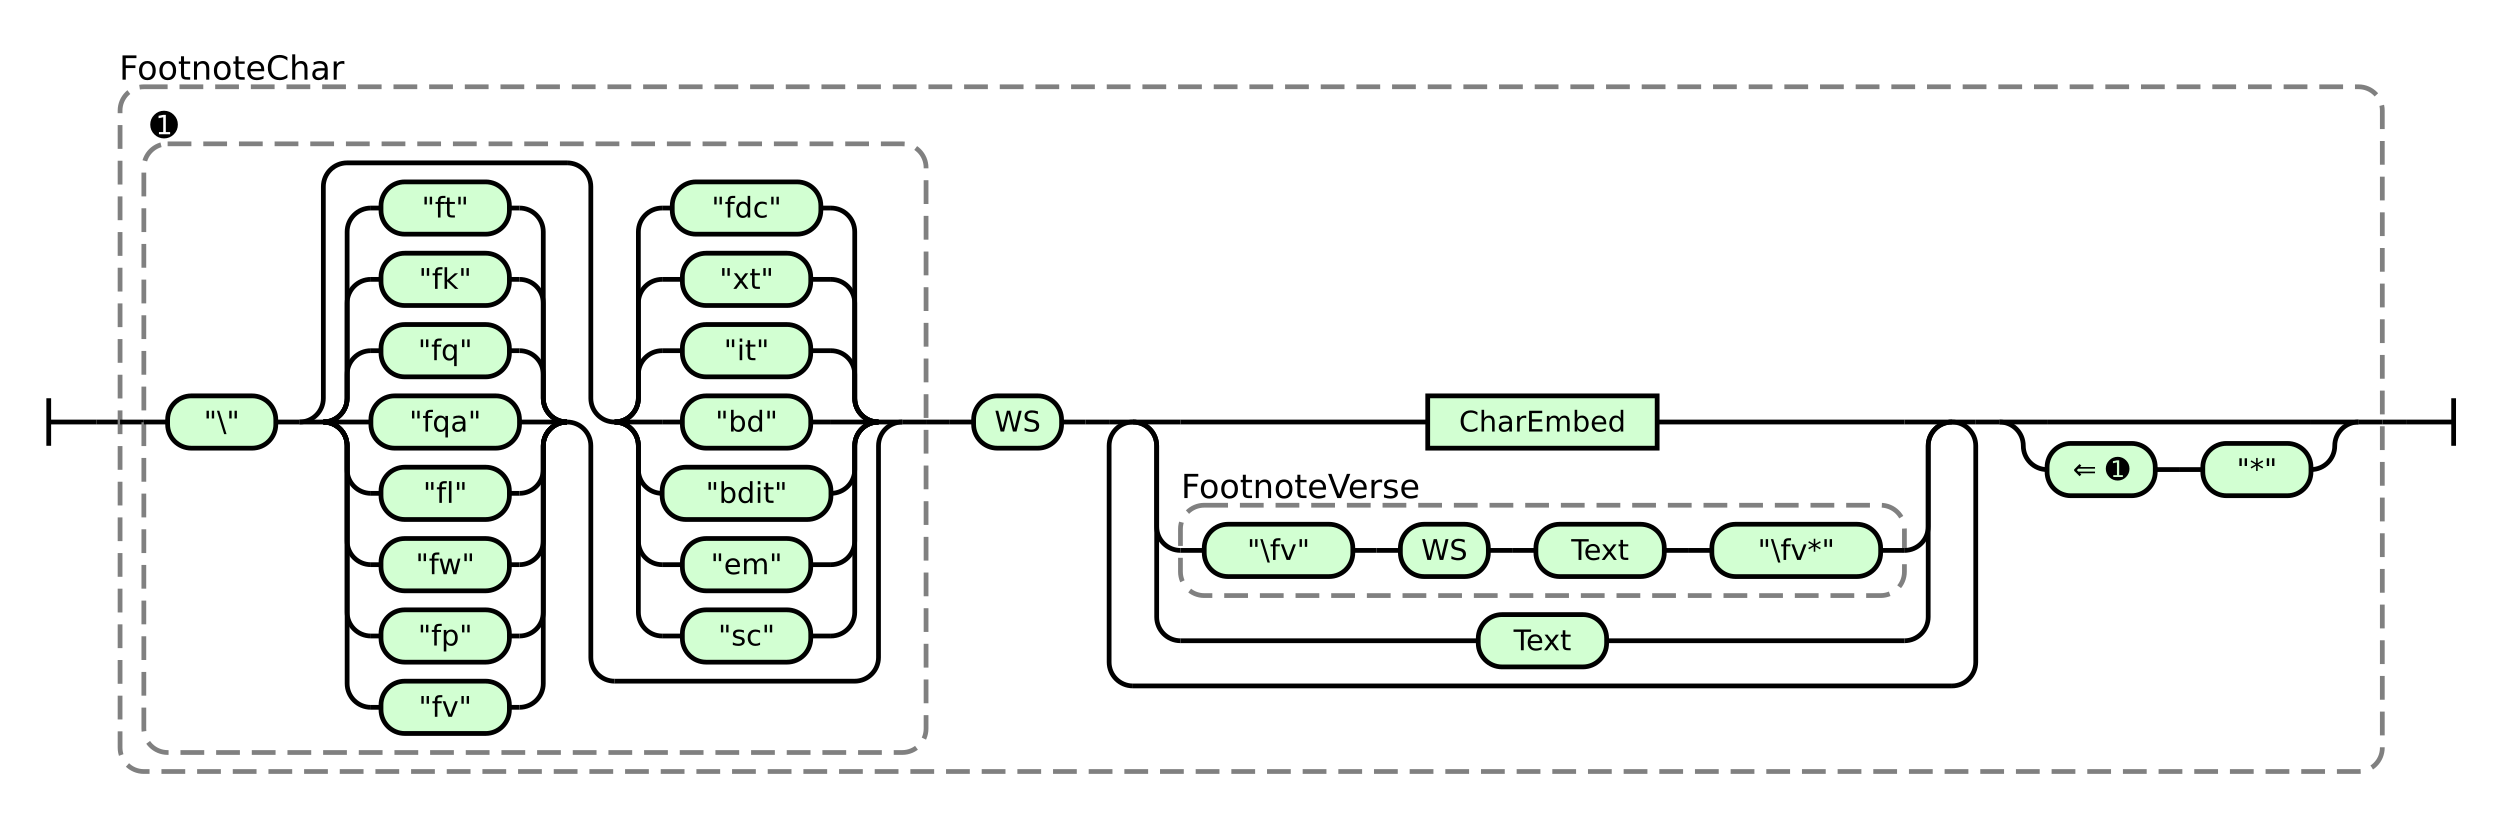
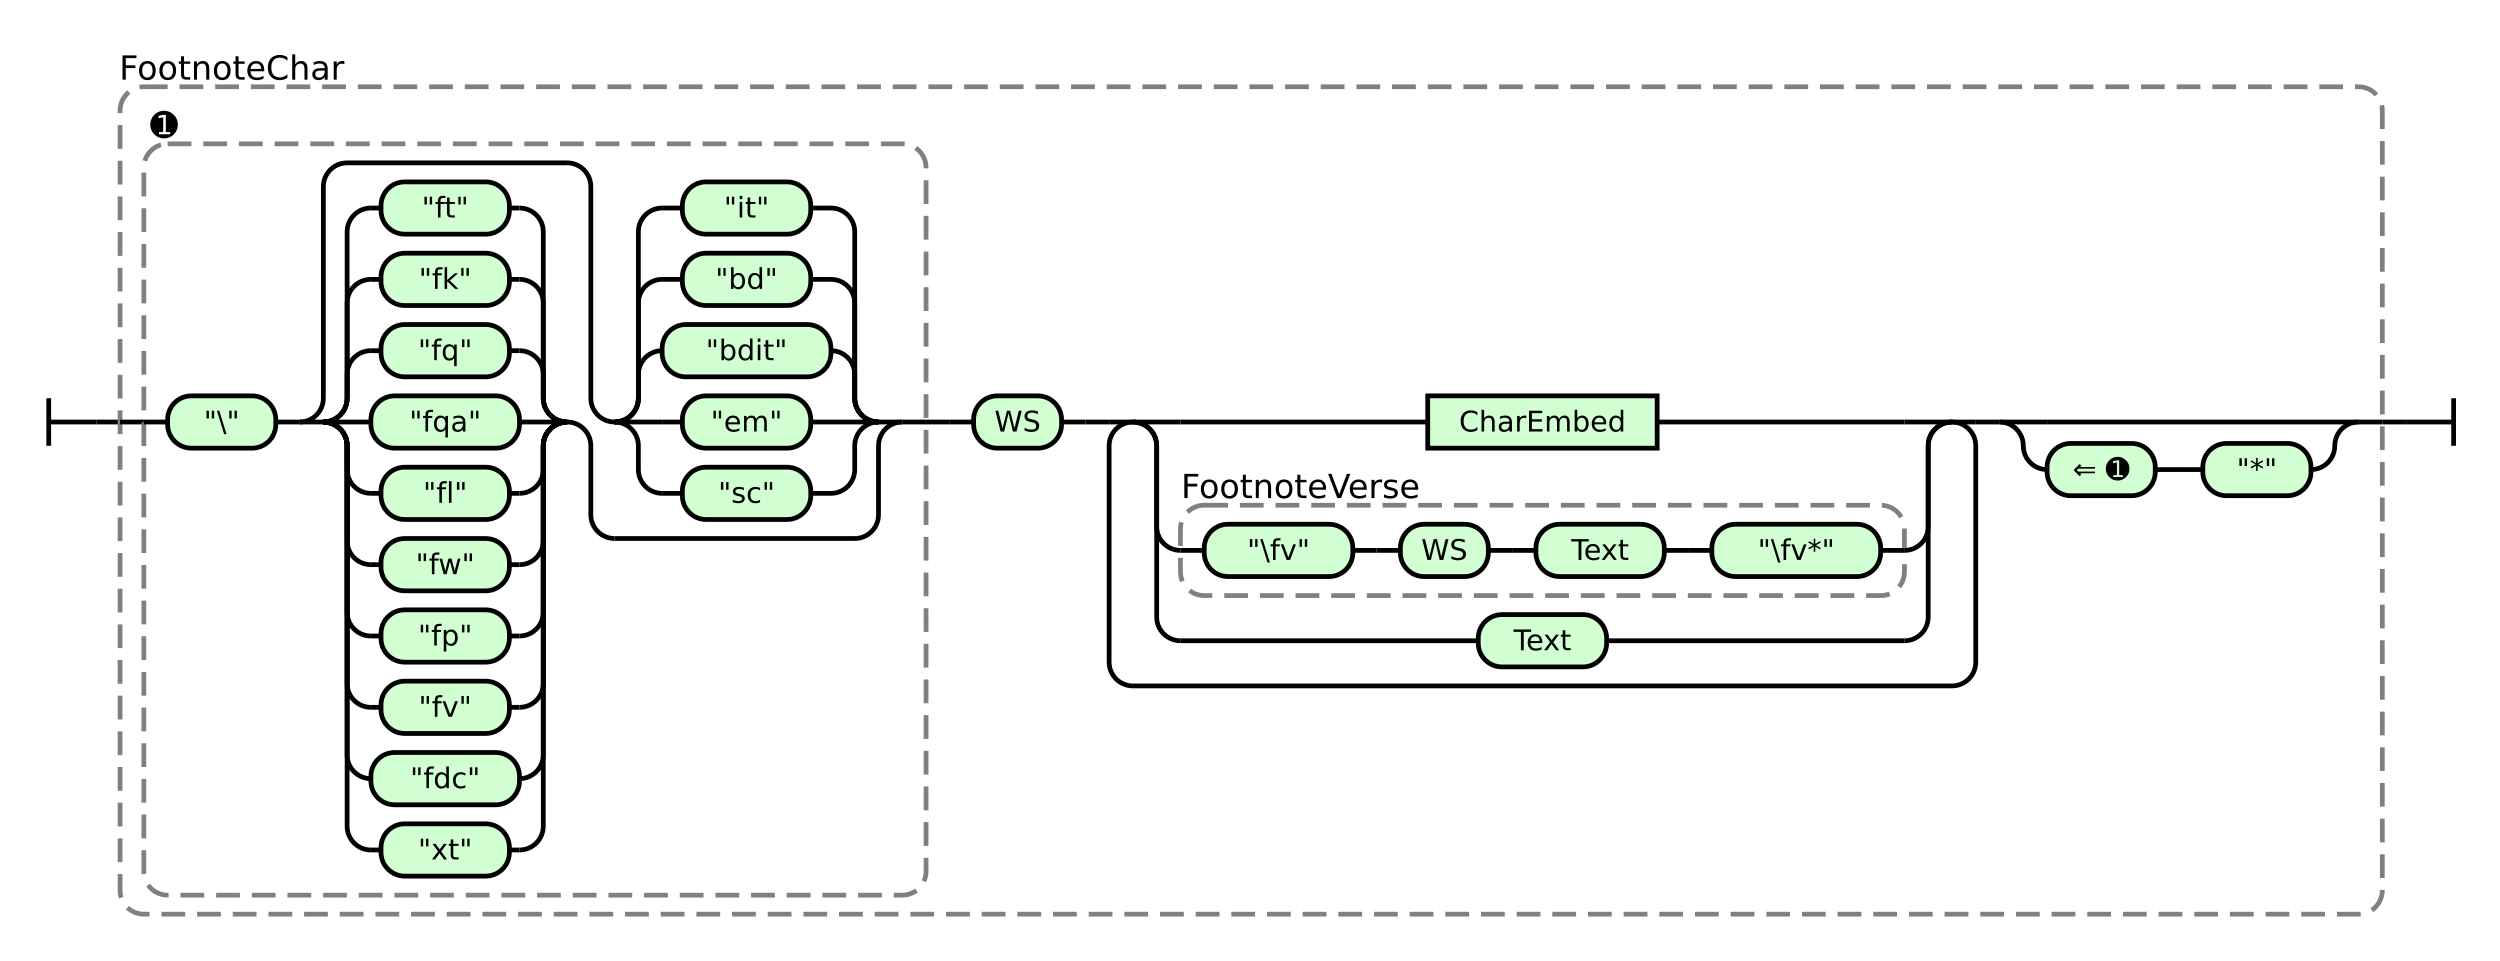
- <svg xmlns="http://www.w3.org/2000/svg" class="railroad-diagram" height="344" viewBox="0 0 1051.5 344" width="1051.5">
+ <svg xmlns="http://www.w3.org/2000/svg" class="railroad-diagram" height="404" viewBox="0 0 1051.5 404" width="1051.5">
  <g transform="translate(.5 .5)">
    <style>/*  */
    svg.railroad-diagram {
        background-color:hsl(30,20%,95%);
    }
    svg.railroad-diagram path {
        stroke-width: 2;
        stroke: black;
        fill: none;
    }
    svg.railroad-diagram text {
        font-size: 12px;
        text-anchor: middle;
        font-family: DejaVu Sans;
    }
    svg.railroad-diagram text.label {
        text-anchor:start;
    }
    svg.railroad-diagram text.comment {
        font-family: DejaVu Sans;
        font-size: 14px;
    }
    svg.railroad-diagram rect{
        stroke-width: 2;
        stroke:black;
        fill: rgb(210, 255, 210);
    }
    svg.railroad-diagram rect.group-box {
        stroke: gray;
        stroke-dasharray: 10 5;
        fill: none;
    }
    .terminal {
        font-family: DejaVu Sans;
    }

/*  */
</style>
    <g>
      <path d="M 20 167 v 20 m 0 -10 h 20" />
    </g>
    <path d="M 40 177 h 10" />
    <g>
      <path d="M 50 177 h 0.0" />
      <path d="M 1001.5 177 h 0.0" />
-       <rect class="group-box" height="288" rx="10" ry="10" width="951.5" x="50.0" y="36" />
+       <rect class="group-box" height="348" rx="10" ry="10" width="951.5" x="50.0" y="36" />
      <g>
        <path d="M 50.0 177 h 10.0" />
        <path d="M 991.5 177 h 10.0" />
        <g>
          <path d="M 60.0 177 h 0.0" />
-           <path d="M 389.0 177 h 0.0" />
-           <rect class="group-box" height="256" rx="10" ry="10" width="329.0" x="60.0" y="60" />
-           <g>
-             <path d="M 60.0 177 h 10.0" />
-             <path d="M 379.0 177 h 10.0" />
-             <g class="terminal ">
-               <path d="M 70.0 177 h 0.0" />
-               <path d="M 115.5 177 h 0.0" />
-               <rect height="22" rx="10" ry="10" width="45.5" x="70.0" y="166" />
-               <text x="92.75" y="181">"\"</text>
-             </g>
-             <path d="M 115.5 177 h 10" />
+           <path d="M 446.0 177 h 0.0" />
+           <g>
+             <path d="M 60.0 177 h 0.0" />
+             <path d="M 389.0 177 h 0.0" />
+             <rect class="group-box" height="316" rx="10" ry="10" width="329.0" x="60.0" y="60" />
            <g>
-               <path d="M 125.5 177 h 0.0" />
-               <path d="M 379.0 177 h 0.0" />
-               <path d="M 125.5 177 a 10 10 0 0 0 10 -10 v -89 a 10 10 0 0 1 10 -10 h 92.5" />
-               <path d="M 258.0 286 h 101.0 a 10 10 0 0 0 10 -10 v -89 a 10 10 0 0 1 10 -10" />
-               <path d="M 125.5 177 h 10" />
+               <path d="M 60.0 177 h 10.0" />
+               <path d="M 379.0 177 h 10.0" />
+               <g class="terminal ">
+                 <path d="M 70.0 177 h 0.0" />
+                 <path d="M 115.5 177 h 0.0" />
+                 <rect height="22" rx="10" ry="10" width="45.5" x="70.0" y="166" />
+                 <text x="92.75" y="181">"\"</text>
+               </g>
+               <path d="M 115.5 177 h 10" />
              <g>
-                 <path d="M 135.5 177 h 0.0" />
-                 <path d="M 238.0 177 h 0.0" />
-                 <path d="M 135.5 177 a 10 10 0 0 0 10 -10 v -10 a 10 10 0 0 1 10 -10" />
-                 <g class="terminal ">
-                   <path d="M 155.5 147 h 4.25" />
-                   <path d="M 213.75 147 h 4.25" />
-                   <rect height="22" rx="10" ry="10" width="54.0" x="159.75" y="136" />
-                   <text x="186.75" y="151">"fq"</text>
-                 </g>
-                 <path d="M 218.0 147 a 10 10 0 0 1 10 10 v 10 a 10 10 0 0 0 10 10" />
-                 <path d="M 135.5 177 a 10 10 0 0 0 10 -10 v -40 a 10 10 0 0 1 10 -10" />
-                 <g class="terminal ">
-                   <path d="M 155.5 117 h 4.25" />
-                   <path d="M 213.75 117 h 4.25" />
-                   <rect height="22" rx="10" ry="10" width="54.0" x="159.75" y="106" />
-                   <text x="186.75" y="121">"fk"</text>
-                 </g>
-                 <path d="M 218.0 117 a 10 10 0 0 1 10 10 v 40 a 10 10 0 0 0 10 10" />
-                 <path d="M 135.5 177 a 10 10 0 0 0 10 -10 v -70 a 10 10 0 0 1 10 -10" />
-                 <g class="terminal ">
-                   <path d="M 155.5 87 h 4.25" />
-                   <path d="M 213.75 87 h 4.25" />
-                   <rect height="22" rx="10" ry="10" width="54.0" x="159.75" y="76" />
-                   <text x="186.75" y="91">"ft"</text>
-                 </g>
-                 <path d="M 218.0 87 a 10 10 0 0 1 10 10 v 70 a 10 10 0 0 0 10 10" />
-                 <path d="M 135.5 177 h 20" />
-                 <g class="terminal ">
-                   <path d="M 155.5 177 h 0.0" />
-                   <path d="M 218.0 177 h 0.0" />
-                   <rect height="22" rx="10" ry="10" width="62.5" x="155.5" y="166" />
-                   <text x="186.75" y="181">"fqa"</text>
-                 </g>
-                 <path d="M 218.0 177 h 20" />
-                 <path d="M 135.5 177 a 10 10 0 0 1 10 10 v 10 a 10 10 0 0 0 10 10" />
-                 <g class="terminal ">
-                   <path d="M 155.5 207 h 4.25" />
-                   <path d="M 213.75 207 h 4.25" />
-                   <rect height="22" rx="10" ry="10" width="54.0" x="159.75" y="196" />
-                   <text x="186.75" y="211">"fl"</text>
-                 </g>
-                 <path d="M 218.0 207 a 10 10 0 0 0 10 -10 v -10 a 10 10 0 0 1 10 -10" />
-                 <path d="M 135.5 177 a 10 10 0 0 1 10 10 v 40 a 10 10 0 0 0 10 10" />
-                 <g class="terminal ">
-                   <path d="M 155.5 237 h 4.25" />
-                   <path d="M 213.75 237 h 4.25" />
-                   <rect height="22" rx="10" ry="10" width="54.0" x="159.75" y="226" />
-                   <text x="186.75" y="241">"fw"</text>
-                 </g>
-                 <path d="M 218.0 237 a 10 10 0 0 0 10 -10 v -40 a 10 10 0 0 1 10 -10" />
-                 <path d="M 135.5 177 a 10 10 0 0 1 10 10 v 70 a 10 10 0 0 0 10 10" />
-                 <g class="terminal ">
-                   <path d="M 155.5 267 h 4.25" />
-                   <path d="M 213.75 267 h 4.25" />
-                   <rect height="22" rx="10" ry="10" width="54.0" x="159.75" y="256" />
-                   <text x="186.75" y="271">"fp"</text>
-                 </g>
-                 <path d="M 218.0 267 a 10 10 0 0 0 10 -10 v -70 a 10 10 0 0 1 10 -10" />
-                 <path d="M 135.5 177 a 10 10 0 0 1 10 10 v 100 a 10 10 0 0 0 10 10" />
-                 <g class="terminal ">
-                   <path d="M 155.5 297 h 4.25" />
-                   <path d="M 213.75 297 h 4.25" />
-                   <rect height="22" rx="10" ry="10" width="54.0" x="159.75" y="286" />
-                   <text x="186.75" y="301">"fv"</text>
-                 </g>
-                 <path d="M 218.0 297 a 10 10 0 0 0 10 -10 v -100 a 10 10 0 0 1 10 -10" />
+                 <path d="M 125.5 177 h 0.0" />
+                 <path d="M 379.0 177 h 0.0" />
+                 <path d="M 125.5 177 a 10 10 0 0 0 10 -10 v -89 a 10 10 0 0 1 10 -10 h 92.5" />
+                 <path d="M 258.0 226 h 101.0 a 10 10 0 0 0 10 -10 v -29 a 10 10 0 0 1 10 -10" />
+                 <path d="M 125.5 177 h 10" />
+                 <g>
+                   <path d="M 135.5 177 h 0.0" />
+                   <path d="M 238.0 177 h 0.0" />
+                   <path d="M 135.5 177 a 10 10 0 0 0 10 -10 v -10 a 10 10 0 0 1 10 -10" />
+                   <g class="terminal ">
+                     <path d="M 155.5 147 h 4.25" />
+                     <path d="M 213.75 147 h 4.25" />
+                     <rect height="22" rx="10" ry="10" width="54.0" x="159.75" y="136" />
+                     <text x="186.75" y="151">"fq"</text>
+                   </g>
+                   <path d="M 218.0 147 a 10 10 0 0 1 10 10 v 10 a 10 10 0 0 0 10 10" />
+                   <path d="M 135.5 177 a 10 10 0 0 0 10 -10 v -40 a 10 10 0 0 1 10 -10" />
+                   <g class="terminal ">
+                     <path d="M 155.5 117 h 4.25" />
+                     <path d="M 213.75 117 h 4.25" />
+                     <rect height="22" rx="10" ry="10" width="54.0" x="159.75" y="106" />
+                     <text x="186.75" y="121">"fk"</text>
+                   </g>
+                   <path d="M 218.0 117 a 10 10 0 0 1 10 10 v 40 a 10 10 0 0 0 10 10" />
+                   <path d="M 135.5 177 a 10 10 0 0 0 10 -10 v -70 a 10 10 0 0 1 10 -10" />
+                   <g class="terminal ">
+                     <path d="M 155.5 87 h 4.25" />
+                     <path d="M 213.75 87 h 4.25" />
+                     <rect height="22" rx="10" ry="10" width="54.0" x="159.75" y="76" />
+                     <text x="186.75" y="91">"ft"</text>
+                   </g>
+                   <path d="M 218.0 87 a 10 10 0 0 1 10 10 v 70 a 10 10 0 0 0 10 10" />
+                   <path d="M 135.5 177 h 20" />
+                   <g class="terminal ">
+                     <path d="M 155.5 177 h 0.0" />
+                     <path d="M 218.0 177 h 0.0" />
+                     <rect height="22" rx="10" ry="10" width="62.5" x="155.5" y="166" />
+                     <text x="186.75" y="181">"fqa"</text>
+                   </g>
+                   <path d="M 218.0 177 h 20" />
+                   <path d="M 135.5 177 a 10 10 0 0 1 10 10 v 10 a 10 10 0 0 0 10 10" />
+                   <g class="terminal ">
+                     <path d="M 155.5 207 h 4.25" />
+                     <path d="M 213.75 207 h 4.25" />
+                     <rect height="22" rx="10" ry="10" width="54.0" x="159.75" y="196" />
+                     <text x="186.75" y="211">"fl"</text>
+                   </g>
+                   <path d="M 218.0 207 a 10 10 0 0 0 10 -10 v -10 a 10 10 0 0 1 10 -10" />
+                   <path d="M 135.5 177 a 10 10 0 0 1 10 10 v 40 a 10 10 0 0 0 10 10" />
+                   <g class="terminal ">
+                     <path d="M 155.5 237 h 4.25" />
+                     <path d="M 213.75 237 h 4.25" />
+                     <rect height="22" rx="10" ry="10" width="54.0" x="159.75" y="226" />
+                     <text x="186.75" y="241">"fw"</text>
+                   </g>
+                   <path d="M 218.0 237 a 10 10 0 0 0 10 -10 v -40 a 10 10 0 0 1 10 -10" />
+                   <path d="M 135.5 177 a 10 10 0 0 1 10 10 v 70 a 10 10 0 0 0 10 10" />
+                   <g class="terminal ">
+                     <path d="M 155.5 267 h 4.25" />
+                     <path d="M 213.75 267 h 4.25" />
+                     <rect height="22" rx="10" ry="10" width="54.0" x="159.75" y="256" />
+                     <text x="186.75" y="271">"fp"</text>
+                   </g>
+                   <path d="M 218.0 267 a 10 10 0 0 0 10 -10 v -70 a 10 10 0 0 1 10 -10" />
+                   <path d="M 135.5 177 a 10 10 0 0 1 10 10 v 100 a 10 10 0 0 0 10 10" />
+                   <g class="terminal ">
+                     <path d="M 155.5 297 h 4.25" />
+                     <path d="M 213.75 297 h 4.25" />
+                     <rect height="22" rx="10" ry="10" width="54.0" x="159.75" y="286" />
+                     <text x="186.75" y="301">"fv"</text>
+                   </g>
+                   <path d="M 218.0 297 a 10 10 0 0 0 10 -10 v -100 a 10 10 0 0 1 10 -10" />
+                   <path d="M 135.5 177 a 10 10 0 0 1 10 10 v 130 a 10 10 0 0 0 10 10" />
+                   <g class="terminal ">
+                     <path d="M 155.5 327 h 0.0" />
+                     <path d="M 218.0 327 h 0.0" />
+                     <rect height="22" rx="10" ry="10" width="62.5" x="155.5" y="316" />
+                     <text x="186.75" y="331">"fdc"</text>
+                   </g>
+                   <path d="M 218.0 327 a 10 10 0 0 0 10 -10 v -130 a 10 10 0 0 1 10 -10" />
+                   <path d="M 135.5 177 a 10 10 0 0 1 10 10 v 160 a 10 10 0 0 0 10 10" />
+                   <g class="terminal ">
+                     <path d="M 155.5 357 h 4.25" />
+                     <path d="M 213.75 357 h 4.25" />
+                     <rect height="22" rx="10" ry="10" width="54.0" x="159.75" y="346" />
+                     <text x="186.75" y="361">"xt"</text>
+                   </g>
+                   <path d="M 218.0 357 a 10 10 0 0 0 10 -10 v -160 a 10 10 0 0 1 10 -10" />
+                 </g>
+                 <path d="M 238.0 177 a 10 10 0 0 1 10 10 v 29 a 10 10 0 0 0 10 10" />
+                 <path d="M 238.0 68 a 10 10 0 0 1 10 10 v 89 a 10 10 0 0 0 10 10" />
+                 <g>
+                   <path d="M 258.0 177 h 0.0" />
+                   <path d="M 369.0 177 h 0.0" />
+                   <path d="M 258.0 177 a 10 10 0 0 0 10 -10 v -10 a 10 10 0 0 1 10 -10" />
+                   <g class="terminal ">
+                     <path d="M 278.0 147 h 0.0" />
+                     <path d="M 349.0 147 h 0.0" />
+                     <rect height="22" rx="10" ry="10" width="71.0" x="278.0" y="136" />
+                     <text x="313.5" y="151">"bdit"</text>
+                   </g>
+                   <path d="M 349.0 147 a 10 10 0 0 1 10 10 v 10 a 10 10 0 0 0 10 10" />
+                   <path d="M 258.0 177 a 10 10 0 0 0 10 -10 v -40 a 10 10 0 0 1 10 -10" />
+                   <g class="terminal ">
+                     <path d="M 278.0 117 h 8.5" />
+                     <path d="M 340.5 117 h 8.5" />
+                     <rect height="22" rx="10" ry="10" width="54.0" x="286.5" y="106" />
+                     <text x="313.5" y="121">"bd"</text>
+                   </g>
+                   <path d="M 349.0 117 a 10 10 0 0 1 10 10 v 40 a 10 10 0 0 0 10 10" />
+                   <path d="M 258.0 177 a 10 10 0 0 0 10 -10 v -70 a 10 10 0 0 1 10 -10" />
+                   <g class="terminal ">
+                     <path d="M 278.0 87 h 8.5" />
+                     <path d="M 340.5 87 h 8.5" />
+                     <rect height="22" rx="10" ry="10" width="54.0" x="286.5" y="76" />
+                     <text x="313.5" y="91">"it"</text>
+                   </g>
+                   <path d="M 349.0 87 a 10 10 0 0 1 10 10 v 70 a 10 10 0 0 0 10 10" />
+                   <path d="M 258.0 177 h 20" />
+                   <g class="terminal ">
+                     <path d="M 278.0 177 h 8.5" />
+                     <path d="M 340.5 177 h 8.5" />
+                     <rect height="22" rx="10" ry="10" width="54.0" x="286.5" y="166" />
+                     <text x="313.5" y="181">"em"</text>
+                   </g>
+                   <path d="M 349.0 177 h 20" />
+                   <path d="M 258.0 177 a 10 10 0 0 1 10 10 v 10 a 10 10 0 0 0 10 10" />
+                   <g class="terminal ">
+                     <path d="M 278.0 207 h 8.5" />
+                     <path d="M 340.5 207 h 8.5" />
+                     <rect height="22" rx="10" ry="10" width="54.0" x="286.5" y="196" />
+                     <text x="313.5" y="211">"sc"</text>
+                   </g>
+                   <path d="M 349.0 207 a 10 10 0 0 0 10 -10 v -10 a 10 10 0 0 1 10 -10" />
+                 </g>
+                 <path d="M 369.0 177 h 10" />
              </g>
-               <path d="M 238.0 177 a 10 10 0 0 1 10 10 v 89 a 10 10 0 0 0 10 10" />
-               <path d="M 238.0 68 a 10 10 0 0 1 10 10 v 89 a 10 10 0 0 0 10 10" />
-               <g>
-                 <path d="M 258.0 177 h 0.0" />
-                 <path d="M 369.0 177 h 0.0" />
-                 <path d="M 258.0 177 a 10 10 0 0 0 10 -10 v -10 a 10 10 0 0 1 10 -10" />
-                 <g class="terminal ">
-                   <path d="M 278.0 147 h 8.5" />
-                   <path d="M 340.5 147 h 8.5" />
-                   <rect height="22" rx="10" ry="10" width="54.0" x="286.5" y="136" />
-                   <text x="313.5" y="151">"it"</text>
-                 </g>
-                 <path d="M 349.0 147 a 10 10 0 0 1 10 10 v 10 a 10 10 0 0 0 10 10" />
-                 <path d="M 258.0 177 a 10 10 0 0 0 10 -10 v -40 a 10 10 0 0 1 10 -10" />
-                 <g class="terminal ">
-                   <path d="M 278.0 117 h 8.5" />
-                   <path d="M 340.5 117 h 8.5" />
-                   <rect height="22" rx="10" ry="10" width="54.0" x="286.5" y="106" />
-                   <text x="313.5" y="121">"xt"</text>
-                 </g>
-                 <path d="M 349.0 117 a 10 10 0 0 1 10 10 v 40 a 10 10 0 0 0 10 10" />
-                 <path d="M 258.0 177 a 10 10 0 0 0 10 -10 v -70 a 10 10 0 0 1 10 -10" />
-                 <g class="terminal ">
-                   <path d="M 278.0 87 h 4.25" />
-                   <path d="M 344.75 87 h 4.25" />
-                   <rect height="22" rx="10" ry="10" width="62.5" x="282.25" y="76" />
-                   <text x="313.5" y="91">"fdc"</text>
-                 </g>
-                 <path d="M 349.0 87 a 10 10 0 0 1 10 10 v 70 a 10 10 0 0 0 10 10" />
-                 <path d="M 258.0 177 h 20" />
-                 <g class="terminal ">
-                   <path d="M 278.0 177 h 8.5" />
-                   <path d="M 340.5 177 h 8.5" />
-                   <rect height="22" rx="10" ry="10" width="54.0" x="286.5" y="166" />
-                   <text x="313.5" y="181">"bd"</text>
-                 </g>
-                 <path d="M 349.0 177 h 20" />
-                 <path d="M 258.0 177 a 10 10 0 0 1 10 10 v 10 a 10 10 0 0 0 10 10" />
-                 <g class="terminal ">
-                   <path d="M 278.0 207 h 0.0" />
-                   <path d="M 349.0 207 h 0.0" />
-                   <rect height="22" rx="10" ry="10" width="71.0" x="278.0" y="196" />
-                   <text x="313.5" y="211">"bdit"</text>
-                 </g>
-                 <path d="M 349.0 207 a 10 10 0 0 0 10 -10 v -10 a 10 10 0 0 1 10 -10" />
-                 <path d="M 258.0 177 a 10 10 0 0 1 10 10 v 40 a 10 10 0 0 0 10 10" />
-                 <g class="terminal ">
-                   <path d="M 278.0 237 h 8.5" />
-                   <path d="M 340.5 237 h 8.5" />
-                   <rect height="22" rx="10" ry="10" width="54.0" x="286.5" y="226" />
-                   <text x="313.5" y="241">"em"</text>
-                 </g>
-                 <path d="M 349.0 237 a 10 10 0 0 0 10 -10 v -40 a 10 10 0 0 1 10 -10" />
-                 <path d="M 258.0 177 a 10 10 0 0 1 10 10 v 70 a 10 10 0 0 0 10 10" />
-                 <g class="terminal ">
-                   <path d="M 278.0 267 h 8.5" />
-                   <path d="M 340.5 267 h 8.5" />
-                   <rect height="22" rx="10" ry="10" width="54.0" x="286.5" y="256" />
-                   <text x="313.5" y="271">"sc"</text>
-                 </g>
-                 <path d="M 349.0 267 a 10 10 0 0 0 10 -10 v -70 a 10 10 0 0 1 10 -10" />
-               </g>
-               <path d="M 369.0 177 h 10" />
-             </g>
-           </g>
-           <g class="non-terminal ">
-             <path d="M 60.0 52 h 0.0" />
-             <path d="M 77.0 52 h 0.0" />
-             <text class="comment" x="68.5" y="57">➊</text>
-           </g>
-         </g>
-         <path d="M 389.0 177 h 10" />
-         <path d="M 399.0 177 h 10" />
-         <g class="terminal ">
-           <path d="M 409.0 177 h 0.0" />
-           <path d="M 446.0 177 h 0.0" />
-           <rect height="22" rx="10" ry="10" width="37.0" x="409.0" y="166" />
-           <text x="427.5" y="181">WS</text>
+             </g>
+             <g class="non-terminal ">
+               <path d="M 60.0 52 h 0.0" />
+               <path d="M 77.0 52 h 0.0" />
+               <text class="comment" x="68.5" y="57">➊</text>
+             </g>
+           </g>
+           <path d="M 389.0 177 h 10" />
+           <path d="M 399.0 177 h 10" />
+           <g class="terminal ">
+             <path d="M 409.0 177 h 0.0" />
+             <path d="M 446.0 177 h 0.0" />
+             <rect height="22" rx="10" ry="10" width="37.0" x="409.0" y="166" />
+             <text x="427.5" y="181">WS</text>
+           </g>
        </g>
        <path d="M 446.0 177 h 10" />
        <path d="M 456.0 177 h 10" />
        <g>
          <path d="M 466.0 177 h 0.0" />
          <path d="M 830.5 177 h 0.0" />
          <path d="M 466.0 177 h 10" />
          <g>
            <path d="M 476.0 177 h 0.0" />
            <path d="M 820.5 177 h 0.0" />
            <path d="M 476.0 177 h 20" />
            <g class="non-terminal ">
              <path d="M 496.0 177 h 104.0" />
              <path d="M 696.5 177 h 104.0" />
              <rect height="22" width="96.5" x="600.0" y="166" />
              <text x="648.25" y="181">CharEmbed</text>
            </g>
            <path d="M 800.5 177 h 20" />
            <path d="M 476.0 177 a 10 10 0 0 1 10 10 v 34 a 10 10 0 0 0 10 10" />
            <g>
              <path d="M 496.0 231 h 0.0" />
              <path d="M 800.5 231 h 0.0" />
              <rect class="group-box" height="38" rx="10" ry="10" width="304.5" x="496.0" y="212" />
              <g>
                <path d="M 496.0 231 h 10.0" />
                <path d="M 790.5 231 h 10.0" />
-                 <g class="terminal ">
+                 <g>
                  <path d="M 506.0 231 h 0.0" />
-                   <path d="M 568.5 231 h 0.0" />
-                   <rect height="22" rx="10" ry="10" width="62.5" x="506.0" y="220" />
-                   <text x="537.25" y="235">"\fv"</text>
-                 </g>
-                 <path d="M 568.5 231 h 10" />
-                 <path d="M 578.5 231 h 10" />
-                 <g class="terminal ">
-                   <path d="M 588.5 231 h 0.0" />
                  <path d="M 625.5 231 h 0.0" />
-                   <rect height="22" rx="10" ry="10" width="37.0" x="588.5" y="220" />
-                   <text x="607.0" y="235">WS</text>
+                   <g class="terminal ">
+                     <path d="M 506.0 231 h 0.0" />
+                     <path d="M 568.5 231 h 0.0" />
+                     <rect height="22" rx="10" ry="10" width="62.5" x="506.0" y="220" />
+                     <text x="537.25" y="235">"\fv"</text>
+                   </g>
+                   <path d="M 568.5 231 h 10" />
+                   <path d="M 578.5 231 h 10" />
+                   <g class="terminal ">
+                     <path d="M 588.5 231 h 0.0" />
+                     <path d="M 625.5 231 h 0.0" />
+                     <rect height="22" rx="10" ry="10" width="37.0" x="588.5" y="220" />
+                     <text x="607.0" y="235">WS</text>
+                   </g>
                </g>
                <path d="M 625.5 231 h 10" />
                <path d="M 635.5 231 h 10" />
                <g class="terminal ">
                  <path d="M 645.5 231 h 0.0" />
                  <path d="M 699.5 231 h 0.0" />
                  <rect height="22" rx="10" ry="10" width="54.0" x="645.5" y="220" />
                  <text x="672.5" y="235">Text</text>
                </g>
                <path d="M 699.5 231 h 10" />
                <path d="M 709.5 231 h 10" />
                <g class="terminal ">
                  <path d="M 719.5 231 h 0.0" />
                  <path d="M 790.5 231 h 0.0" />
                  <rect height="22" rx="10" ry="10" width="71.0" x="719.5" y="220" />
                  <text x="755.0" y="235">"\fv*"</text>
                </g>
              </g>
              <g class="non-terminal ">
                <path d="M 496.0 204 h 0.0" />
                <path d="M 597.0 204 h 0.0" />
                <text class="comment" x="546.5" y="209">FootnoteVerse</text>
              </g>
            </g>
            <path d="M 800.5 231 a 10 10 0 0 0 10 -10 v -34 a 10 10 0 0 1 10 -10" />
            <path d="M 476.0 177 a 10 10 0 0 1 10 10 v 72 a 10 10 0 0 0 10 10" />
            <g class="terminal ">
              <path d="M 496.0 269 h 125.25" />
              <path d="M 675.25 269 h 125.25" />
              <rect height="22" rx="10" ry="10" width="54.0" x="621.25" y="258" />
              <text x="648.25" y="273">Text</text>
            </g>
            <path d="M 800.5 269 a 10 10 0 0 0 10 -10 v -72 a 10 10 0 0 1 10 -10" />
          </g>
          <path d="M 820.5 177 h 10" />
          <path d="M 476.0 177 a 10 10 0 0 0 -10 10 v 91 a 10 10 0 0 0 10 10" />
          <g>
            <path d="M 476.0 288 h 344.5" />
          </g>
          <path d="M 820.5 288 a 10 10 0 0 0 10 -10 v -91 a 10 10 0 0 0 -10 -10" />
        </g>
        <path d="M 830.5 177 h 10" />
        <g>
          <path d="M 840.5 177 h 0.0" />
          <path d="M 991.5 177 h 0.0" />
          <path d="M 840.5 177 h 20" />
          <g>
            <path d="M 860.5 177 h 111.0" />
          </g>
          <path d="M 971.5 177 h 20" />
          <path d="M 840.5 177 a 10 10 0 0 1 10 10 v 0 a 10 10 0 0 0 10 10" />
          <g>
            <path d="M 860.5 197 h 0.0" />
            <path d="M 971.5 197 h 0.0" />
            <g class="terminal ">
              <path d="M 860.5 197 h 0.0" />
              <path d="M 906.0 197 h 0.0" />
              <rect height="22" rx="10" ry="10" width="45.5" x="860.5" y="186" />
              <text x="883.25" y="201">⇐ ➊</text>
            </g>
            <path d="M 906.0 197 h 10" />
            <path d="M 916.0 197 h 10" />
            <g class="terminal ">
              <path d="M 926.0 197 h 0.0" />
              <path d="M 971.5 197 h 0.0" />
              <rect height="22" rx="10" ry="10" width="45.5" x="926.0" y="186" />
              <text x="948.75" y="201">"*"</text>
            </g>
          </g>
          <path d="M 971.5 197 a 10 10 0 0 0 10 -10 v 0 a 10 10 0 0 1 10 -10" />
        </g>
      </g>
      <g class="non-terminal ">
        <path d="M 50.0 28 h 0.0" />
        <path d="M 144.0 28 h 0.0" />
        <text class="comment" x="97.0" y="33">FootnoteChar</text>
      </g>
    </g>
    <path d="M 1001.5 177 h 10" />
    <path d="M 1011.5 177 h 20 m 0 -10 v 20" />
  </g>
</svg>
